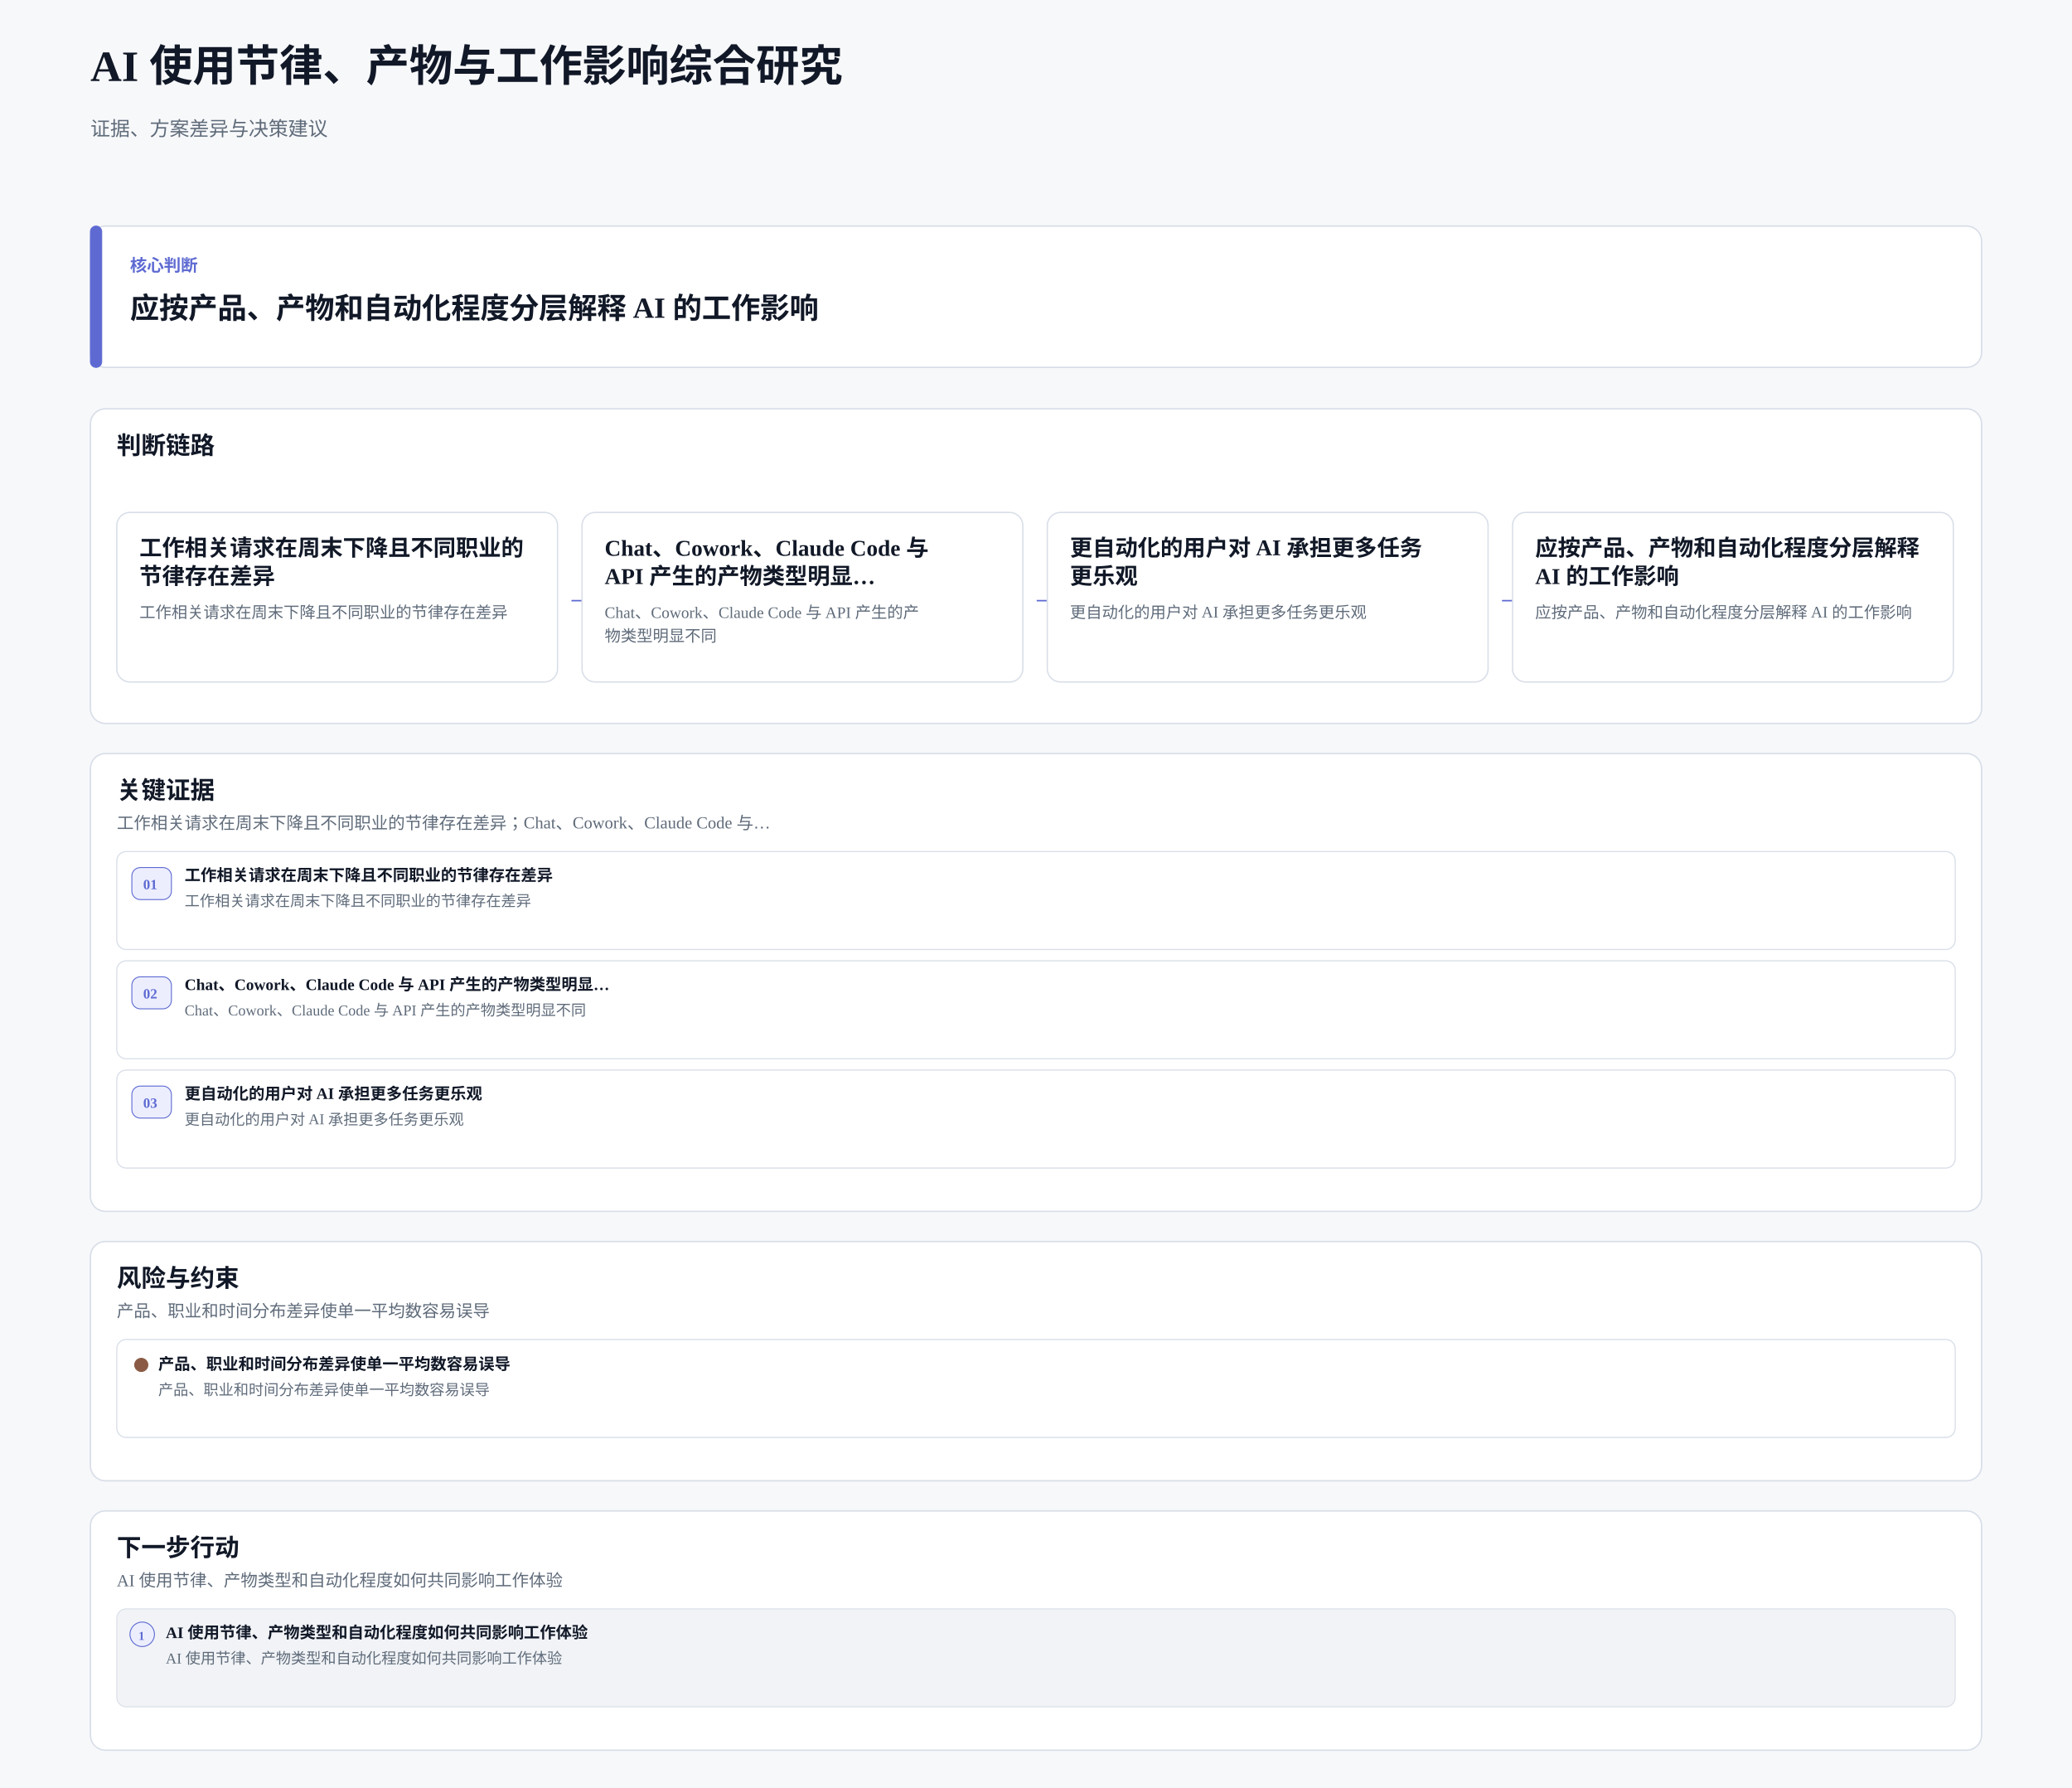
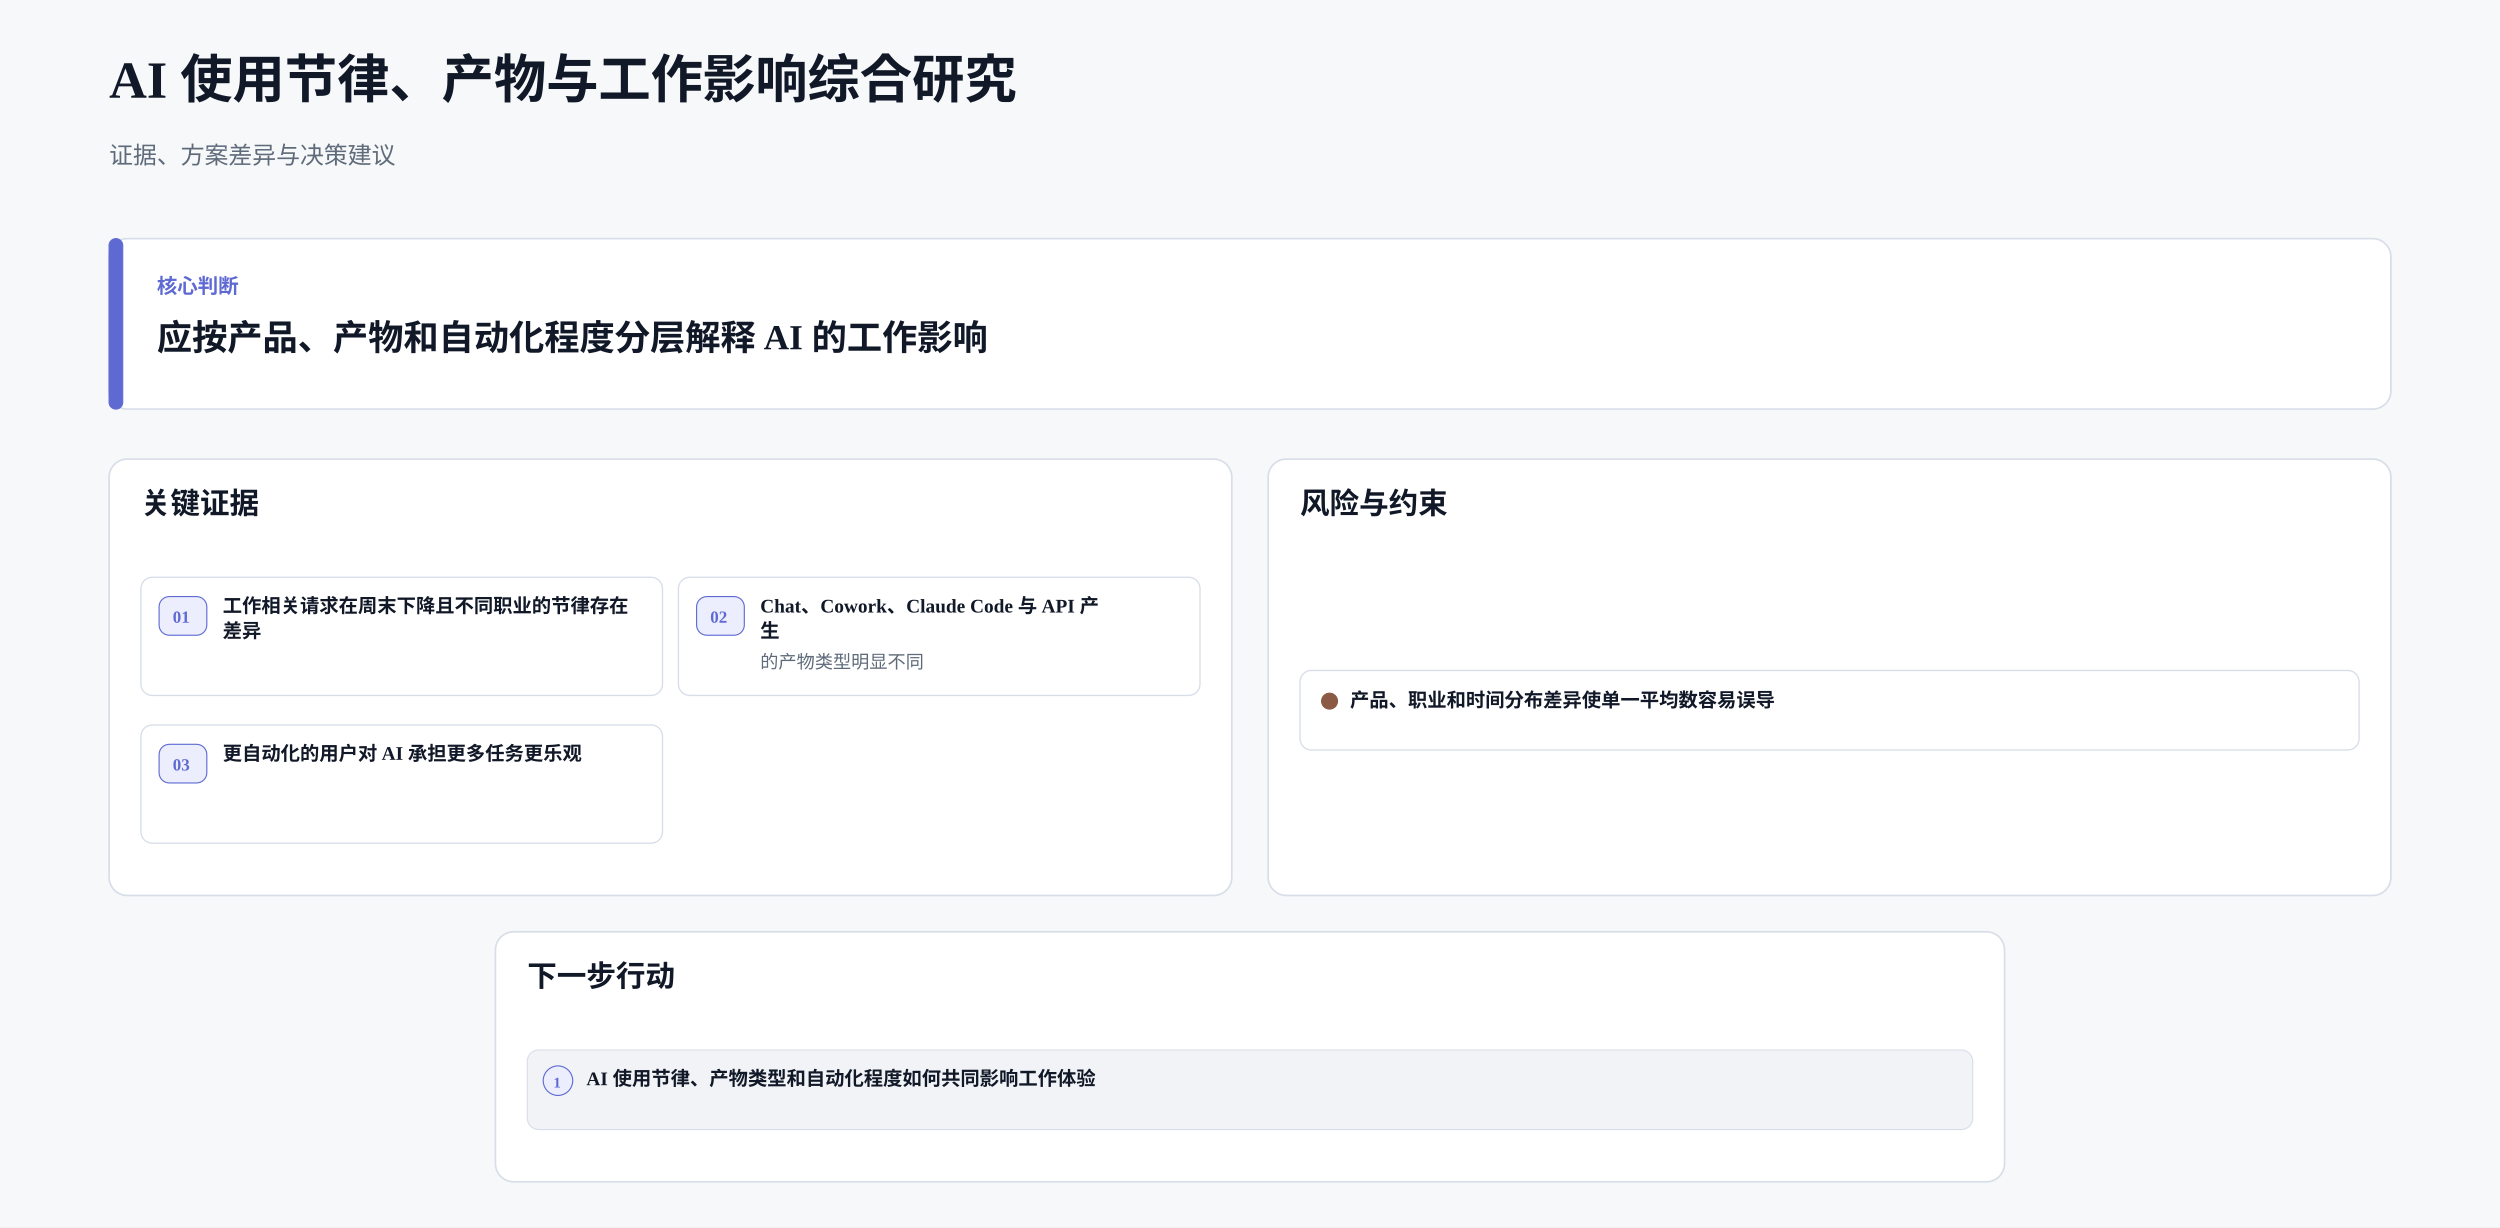
- <svg xmlns="http://www.w3.org/2000/svg" width="2200" height="1898" viewBox="0 0 2200 1898" data-layout-engine="v4" data-expression-mode="narrative-map">
-   <rect x="0" y="0" width="2200" height="1898" rx="0" fill="#F7F8FA" stroke="#F7F8FA" stroke-width="0" />
+ <svg xmlns="http://www.w3.org/2000/svg" width="2200" height="1080" viewBox="0 0 2200 1080" data-layout-engine="v4" data-layout="expression-canvas" data-pipeline-version="4.4" data-expression-mode="narrative-map" data-page-skeleton="overview-detail">
+   <rect x="0" y="0" width="2200" height="1080" rx="0" fill="#F7F8FA" stroke="#F7F8FA" stroke-width="0" />
  <g>
-     <g data-v43-block="title" data-block-type="title" data-x="96" data-y="40" data-width="2008" data-height="200" data-column="full">
+     <g data-v43-block="title" data-block-type="title" data-x="96" data-y="40" data-width="2008" data-height="170" data-column="full">
      <text x="96" y="86" font-size="46" fill="#111827" font-weight="700">
        <tspan x="96" dy="0">AI 使用节律、产物与工作影响综合研究</tspan>
      </text>
      <text x="96" y="144" font-size="21" fill="#5F6B7A" font-weight="500">
        <tspan x="96" dy="0">证据、方案差异与决策建议</tspan>
      </text>
    </g>
-     <g data-v43-block="statement" data-block-type="statement" data-x="96" data-y="240" data-width="2008" data-height="150" data-column="full">
-       <rect x="96" y="240" width="2008" height="150" rx="16" fill="#FFFFFF" stroke="#D8DEE8" stroke-width="1.5" />
-       <rect x="96" y="240" width="12" height="150" rx="6" fill="#5E6AD2" stroke="#5E6AD2" stroke-width="1" />
-       <text x="138" y="288" font-size="18" fill="#5E6AD2" font-weight="700">
+     <g data-v43-block="statement" data-block-type="statement" data-x="96" data-y="210" data-width="2008" data-height="150" data-column="full">
+       <rect x="96" y="210" width="2008" height="150" rx="16" fill="#FFFFFF" stroke="#D8DEE8" stroke-width="1.5" />
+       <rect x="96" y="210" width="12" height="150" rx="6" fill="#5E6AD2" stroke="#5E6AD2" stroke-width="1" />
+       <text x="138" y="258" font-size="18" fill="#5E6AD2" font-weight="700">
        <tspan x="138" dy="0">核心判断</tspan>
      </text>
-       <text x="138" y="338" font-size="31" fill="#111827" font-weight="700">
+       <text x="138" y="308" font-size="31" fill="#111827" font-weight="700">
        <tspan x="138" dy="0">应按产品、产物和自动化程度分层解释 AI 的工作影响</tspan>
      </text>
    </g>
-     <g data-v43-block="narrative-chain-1" data-block-type="narrative-chain" data-x="96" data-y="434" data-width="2008" data-height="334" data-column="full" data-row="0" data-span="12" data-row-alignment="filled" data-offset-span="0" data-density="medium" data-preferred-width="2008" data-text-units="225" data-item-count="4" data-item-layout="rows" data-layout-reason="directional-reading">
-       <rect x="96" y="434" width="2008" height="334" rx="16" fill="#FFFFFF" stroke="#D8DEE8" stroke-width="1.5" data-v4-block-card="true" />
-       <text x="124" y="482" font-size="26" fill="#111827" font-weight="700">
-         <tspan x="124" dy="0">判断链路</tspan>
-       </text>
-       <rect x="124" y="544" width="468" height="180" rx="14" fill="#FFFFFF" stroke="#D8DEE8" stroke-width="1.4" />
-       <text x="148" y="590" font-size="24" fill="#111827" font-weight="700">
-         <tspan x="148" dy="0">工作相关请求在周末下降且不同职业的</tspan>
-         <tspan x="148" dy="30">节律存在差异</tspan>
-       </text>
-       <text x="148" y="656" font-size="17" fill="#5F6B7A" font-weight="500">
-         <tspan x="148" dy="0">工作相关请求在周末下降且不同职业的节律存在差异</tspan>
-       </text>
-       <text x="599" y="644" font-size="38" fill="#5E6AD2" font-weight="700">
-         <tspan x="599" dy="0">→</tspan>
-       </text>
-       <rect x="618" y="544" width="468" height="180" rx="14" fill="#FFFFFF" stroke="#D8DEE8" stroke-width="1.4" />
-       <text x="642" y="590" font-size="24" fill="#111827" font-weight="700">
-         <tspan x="642" dy="0">Chat、Cowork、Claude Code 与</tspan>
-         <tspan x="642" dy="30">API 产生的产物类型明显…</tspan>
-       </text>
-       <text x="642" y="656" font-size="17" fill="#5F6B7A" font-weight="500">
-         <tspan x="642" dy="0">Chat、Cowork、Claude Code 与 API 产生的产</tspan>
-         <tspan x="642" dy="25">物类型明显不同</tspan>
-       </text>
-       <text x="1093" y="644" font-size="38" fill="#5E6AD2" font-weight="700">
-         <tspan x="1093" dy="0">→</tspan>
-       </text>
-       <rect x="1112" y="544" width="468" height="180" rx="14" fill="#FFFFFF" stroke="#D8DEE8" stroke-width="1.4" />
-       <text x="1136" y="590" font-size="24" fill="#111827" font-weight="700">
-         <tspan x="1136" dy="0">更自动化的用户对 AI 承担更多任务</tspan>
-         <tspan x="1136" dy="30">更乐观</tspan>
-       </text>
-       <text x="1136" y="656" font-size="17" fill="#5F6B7A" font-weight="500">
-         <tspan x="1136" dy="0">更自动化的用户对 AI 承担更多任务更乐观</tspan>
-       </text>
-       <text x="1587" y="644" font-size="38" fill="#5E6AD2" font-weight="700">
-         <tspan x="1587" dy="0">→</tspan>
-       </text>
-       <rect x="1606" y="544" width="468" height="180" rx="14" fill="#FFFFFF" stroke="#D8DEE8" stroke-width="1.4" />
-       <text x="1630" y="590" font-size="24" fill="#111827" font-weight="700">
-         <tspan x="1630" dy="0">应按产品、产物和自动化程度分层解释</tspan>
-         <tspan x="1630" dy="30">AI 的工作影响</tspan>
-       </text>
-       <text x="1630" y="656" font-size="17" fill="#5F6B7A" font-weight="500">
-         <tspan x="1630" dy="0">应按产品、产物和自动化程度分层解释 AI 的工作影响</tspan>
-       </text>
-     </g>
-     <g data-v43-block="evidence-list-2" data-block-type="evidence-list" data-x="96" data-y="800" data-width="2008" data-height="486" data-column="full" data-component-variant="evidence-tiles" data-row="1" data-span="12" data-row-alignment="filled" data-offset-span="0" data-density="dense" data-preferred-width="2008" data-text-units="223" data-item-count="3" data-item-layout="rows" data-layout-reason="long-explanatory-items">
-       <rect x="96" y="800" width="2008" height="486" rx="16" fill="#FFFFFF" stroke="#D8DEE8" stroke-width="1.5" data-v4-block-card="true" />
-       <text x="124" y="848" font-size="26" fill="#111827" font-weight="700">
+     <g data-v43-block="evidence-list-1" data-block-type="evidence-list" data-x="96" data-y="404" data-width="988" data-height="384" data-column="left" data-component-variant="evidence-tiles" data-row="0" data-span="6" data-row-alignment="filled" data-offset-span="0" data-density="medium" data-preferred-width="1328" data-text-units="89" data-item-count="3" data-item-layout="grid-2" data-layout-reason="substantial-parallel-items">
+       <rect x="96" y="404" width="988" height="384" rx="16" fill="#FFFFFF" stroke="#D8DEE8" stroke-width="1.5" data-v4-block-card="true" />
+       <text x="124" y="452" font-size="26" fill="#111827" font-weight="700">
        <tspan x="124" dy="0">关键证据</tspan>
      </text>
-       <text x="124" y="880" font-size="18" fill="#5F6B7A" font-weight="500">
-         <tspan x="124" dy="0">工作相关请求在周末下降且不同职业的节律存在差异；Chat、Cowork、Claude Code 与…</tspan>
-       </text>
-       <rect x="124" y="904" width="1952" height="104" rx="10" fill="#FFFFFF" stroke="#D8DEE8" stroke-width="1.2" data-v4-evidence-item="0" />
-       <rect x="140" y="921" width="42" height="34" rx="9" fill="#ECEEFE" stroke="#5E6AD2" stroke-width="1" />
-       <text x="152" y="944" font-size="15" fill="#5E6AD2" font-weight="700">
+       <rect x="124" y="508" width="459" height="104" rx="10" fill="#FFFFFF" stroke="#D8DEE8" stroke-width="1.2" data-v4-evidence-item="0" />
+       <rect x="140" y="525" width="42" height="34" rx="9" fill="#ECEEFE" stroke="#5E6AD2" stroke-width="1" />
+       <text x="152" y="548" font-size="15" fill="#5E6AD2" font-weight="700">
        <tspan x="152" dy="0">01</tspan>
      </text>
-       <text x="196" y="935" font-size="17" fill="#111827" font-weight="700">
-         <tspan x="196" dy="0">工作相关请求在周末下降且不同职业的节律存在差异</tspan>
+       <text x="196" y="539" font-size="17" fill="#111827" font-weight="700">
+         <tspan x="196" dy="0">工作相关请求在周末下降且不同职业的节律存在</tspan>
+         <tspan x="196" dy="22">差异</tspan>
      </text>
-       <text x="196" y="962" font-size="16" fill="#5F6B7A" font-weight="500">
-         <tspan x="196" dy="0">工作相关请求在周末下降且不同职业的节律存在差异</tspan>
+       <rect x="597" y="508" width="459" height="104" rx="10" fill="#FFFFFF" stroke="#D8DEE8" stroke-width="1.2" data-v4-evidence-item="1" />
+       <rect x="613" y="525" width="42" height="34" rx="9" fill="#ECEEFE" stroke="#5E6AD2" stroke-width="1" />
+       <text x="625" y="548" font-size="15" fill="#5E6AD2" font-weight="700">
+         <tspan x="625" dy="0">02</tspan>
      </text>
-       <rect x="124" y="1020" width="1952" height="104" rx="10" fill="#FFFFFF" stroke="#D8DEE8" stroke-width="1.2" data-v4-evidence-item="1" />
-       <rect x="140" y="1037" width="42" height="34" rx="9" fill="#ECEEFE" stroke="#5E6AD2" stroke-width="1" />
-       <text x="152" y="1060" font-size="15" fill="#5E6AD2" font-weight="700">
-         <tspan x="152" dy="0">02</tspan>
+       <text x="669" y="539" font-size="17" fill="#111827" font-weight="700">
+         <tspan x="669" dy="0">Chat、Cowork、Claude Code 与 API 产</tspan>
+         <tspan x="669" dy="22">生</tspan>
      </text>
-       <text x="196" y="1051" font-size="17" fill="#111827" font-weight="700">
-         <tspan x="196" dy="0">Chat、Cowork、Claude Code 与 API 产生的产物类型明显…</tspan>
+       <text x="669" y="588" font-size="16" fill="#5F6B7A" font-weight="500">
+         <tspan x="669" dy="0">的产物类型明显不同</tspan>
      </text>
-       <text x="196" y="1078" font-size="16" fill="#5F6B7A" font-weight="500">
-         <tspan x="196" dy="0">Chat、Cowork、Claude Code 与 API 产生的产物类型明显不同</tspan>
-       </text>
-       <rect x="124" y="1136" width="1952" height="104" rx="10" fill="#FFFFFF" stroke="#D8DEE8" stroke-width="1.2" data-v4-evidence-item="2" />
-       <rect x="140" y="1153" width="42" height="34" rx="9" fill="#ECEEFE" stroke="#5E6AD2" stroke-width="1" />
-       <text x="152" y="1176" font-size="15" fill="#5E6AD2" font-weight="700">
+       <rect x="124" y="638" width="459" height="104" rx="10" fill="#FFFFFF" stroke="#D8DEE8" stroke-width="1.2" data-v4-evidence-item="2" />
+       <rect x="140" y="655" width="42" height="34" rx="9" fill="#ECEEFE" stroke="#5E6AD2" stroke-width="1" />
+       <text x="152" y="678" font-size="15" fill="#5E6AD2" font-weight="700">
        <tspan x="152" dy="0">03</tspan>
      </text>
-       <text x="196" y="1167" font-size="17" fill="#111827" font-weight="700">
-         <tspan x="196" dy="0">更自动化的用户对 AI 承担更多任务更乐观</tspan>
-       </text>
-       <text x="196" y="1194" font-size="16" fill="#5F6B7A" font-weight="500">
+       <text x="196" y="669" font-size="17" fill="#111827" font-weight="700">
        <tspan x="196" dy="0">更自动化的用户对 AI 承担更多任务更乐观</tspan>
      </text>
    </g>
-     <g data-v43-block="risk-list-3" data-block-type="risk-list" data-x="96" data-y="1318" data-width="2008" data-height="254" data-column="full" data-component-variant="risk-cluster" data-row="2" data-span="12" data-row-alignment="filled" data-offset-span="0" data-density="dense" data-preferred-width="2008" data-text-units="71" data-item-count="1" data-item-layout="rows" data-layout-reason="long-explanatory-items">
-       <rect x="96" y="1318" width="2008" height="254" rx="16" fill="#FFFFFF" stroke="#D8DEE8" stroke-width="1.5" data-v4-block-card="true" />
-       <text x="124" y="1366" font-size="26" fill="#111827" font-weight="700">
-         <tspan x="124" dy="0">风险与约束</tspan>
+     <g data-v43-block="risk-list-2" data-block-type="risk-list" data-x="1116" data-y="404" data-width="988" data-height="384" data-column="right" data-component-variant="risk-cluster" data-row="0" data-span="6" data-row-alignment="filled" data-offset-span="0" data-density="medium" data-preferred-width="988" data-text-units="27" data-item-count="1" data-item-layout="rows" data-layout-reason="moderate-parallel-items">
+       <rect x="1116" y="404" width="988" height="384" rx="16" fill="#FFFFFF" stroke="#D8DEE8" stroke-width="1.5" data-v4-block-card="true" />
+       <text x="1144" y="452" font-size="26" fill="#111827" font-weight="700">
+         <tspan x="1144" dy="0">风险与约束</tspan>
      </text>
-       <text x="124" y="1398" font-size="18" fill="#5F6B7A" font-weight="500">
-         <tspan x="124" dy="0">产品、职业和时间分布差异使单一平均数容易误导</tspan>
-       </text>
-       <rect x="124" y="1422" width="1952" height="104" rx="10" fill="#FFFFFF" stroke="#D8DEE8" stroke-width="1.2" data-v4-risk-item="0" />
-       <circle cx="150" cy="1449" r="7" fill="#8A5A44" stroke="#8A5A44" stroke-width="1" />
-       <text x="168" y="1454" font-size="17" fill="#111827" font-weight="700">
-         <tspan x="168" dy="0">产品、职业和时间分布差异使单一平均数容易误导</tspan>
-       </text>
-       <text x="168" y="1481" font-size="16" fill="#5F6B7A" font-weight="500">
-         <tspan x="168" dy="0">产品、职业和时间分布差异使单一平均数容易误导</tspan>
+       <rect x="1144" y="590" width="932" height="70" rx="10" fill="#FFFFFF" stroke="#D8DEE8" stroke-width="1.2" data-v4-risk-item="0" />
+       <circle cx="1170" cy="617" r="7" fill="#8A5A44" stroke="#8A5A44" stroke-width="1" />
+       <text x="1188" y="622" font-size="17" fill="#111827" font-weight="700">
+         <tspan x="1188" dy="0">产品、职业和时间分布差异使单一平均数容易误导</tspan>
      </text>
    </g>
-     <g data-v43-block="action-list-4" data-block-type="action-list" data-x="96" data-y="1604" data-width="2008" data-height="254" data-column="full" data-component-variant="action-checklist" data-row="3" data-span="12" data-row-alignment="filled" data-offset-span="0" data-density="dense" data-preferred-width="2008" data-text-units="89" data-item-count="1" data-item-layout="rows" data-layout-reason="long-explanatory-items">
-       <rect x="96" y="1604" width="2008" height="254" rx="16" fill="#FFFFFF" stroke="#D8DEE8" stroke-width="1.5" data-v4-block-card="true" />
-       <text x="124" y="1652" font-size="26" fill="#111827" font-weight="700">
-         <tspan x="124" dy="0">下一步行动</tspan>
+     <g data-v43-block="action-list-3" data-block-type="action-list" data-x="436" data-y="820" data-width="1328" data-height="220" data-column="center" data-component-variant="action-checklist" data-row="1" data-span="8" data-row-alignment="centered" data-offset-span="2" data-density="medium" data-preferred-width="988" data-text-units="33" data-item-count="1" data-item-layout="rows" data-layout-reason="moderate-parallel-items">
+       <rect x="436" y="820" width="1328" height="220" rx="16" fill="#FFFFFF" stroke="#D8DEE8" stroke-width="1.5" data-v4-block-card="true" />
+       <text x="464" y="868" font-size="26" fill="#111827" font-weight="700">
+         <tspan x="464" dy="0">下一步行动</tspan>
      </text>
-       <text x="124" y="1684" font-size="18" fill="#5F6B7A" font-weight="500">
-         <tspan x="124" dy="0">AI 使用节律、产物类型和自动化程度如何共同影响工作体验</tspan>
+       <rect x="464" y="924" width="1272" height="70" rx="10" fill="#F1F3F6" stroke="#D8DEE8" stroke-width="1" data-v4-action-item="0" />
+       <circle cx="491" cy="951" r="13" fill="#ECEEFE" stroke="#5E6AD2" stroke-width="1" />
+       <text x="487" y="957" font-size="13" fill="#5E6AD2" font-weight="700">
+         <tspan x="487" dy="0">1</tspan>
      </text>
-       <rect x="124" y="1708" width="1952" height="104" rx="10" fill="#F1F3F6" stroke="#D8DEE8" stroke-width="1" data-v4-action-item="0" />
-       <circle cx="151" cy="1735" r="13" fill="#ECEEFE" stroke="#5E6AD2" stroke-width="1" />
-       <text x="147" y="1741" font-size="13" fill="#5E6AD2" font-weight="700">
-         <tspan x="147" dy="0">1</tspan>
-       </text>
-       <text x="176" y="1739" font-size="17" fill="#111827" font-weight="700">
-         <tspan x="176" dy="0">AI 使用节律、产物类型和自动化程度如何共同影响工作体验</tspan>
-       </text>
-       <text x="176" y="1766" font-size="16" fill="#5F6B7A" font-weight="500">
-         <tspan x="176" dy="0">AI 使用节律、产物类型和自动化程度如何共同影响工作体验</tspan>
+       <text x="516" y="955" font-size="17" fill="#111827" font-weight="700">
+         <tspan x="516" dy="0">AI 使用节律、产物类型和自动化程度如何共同影响工作体验</tspan>
      </text>
    </g>
  </g>
</svg>
